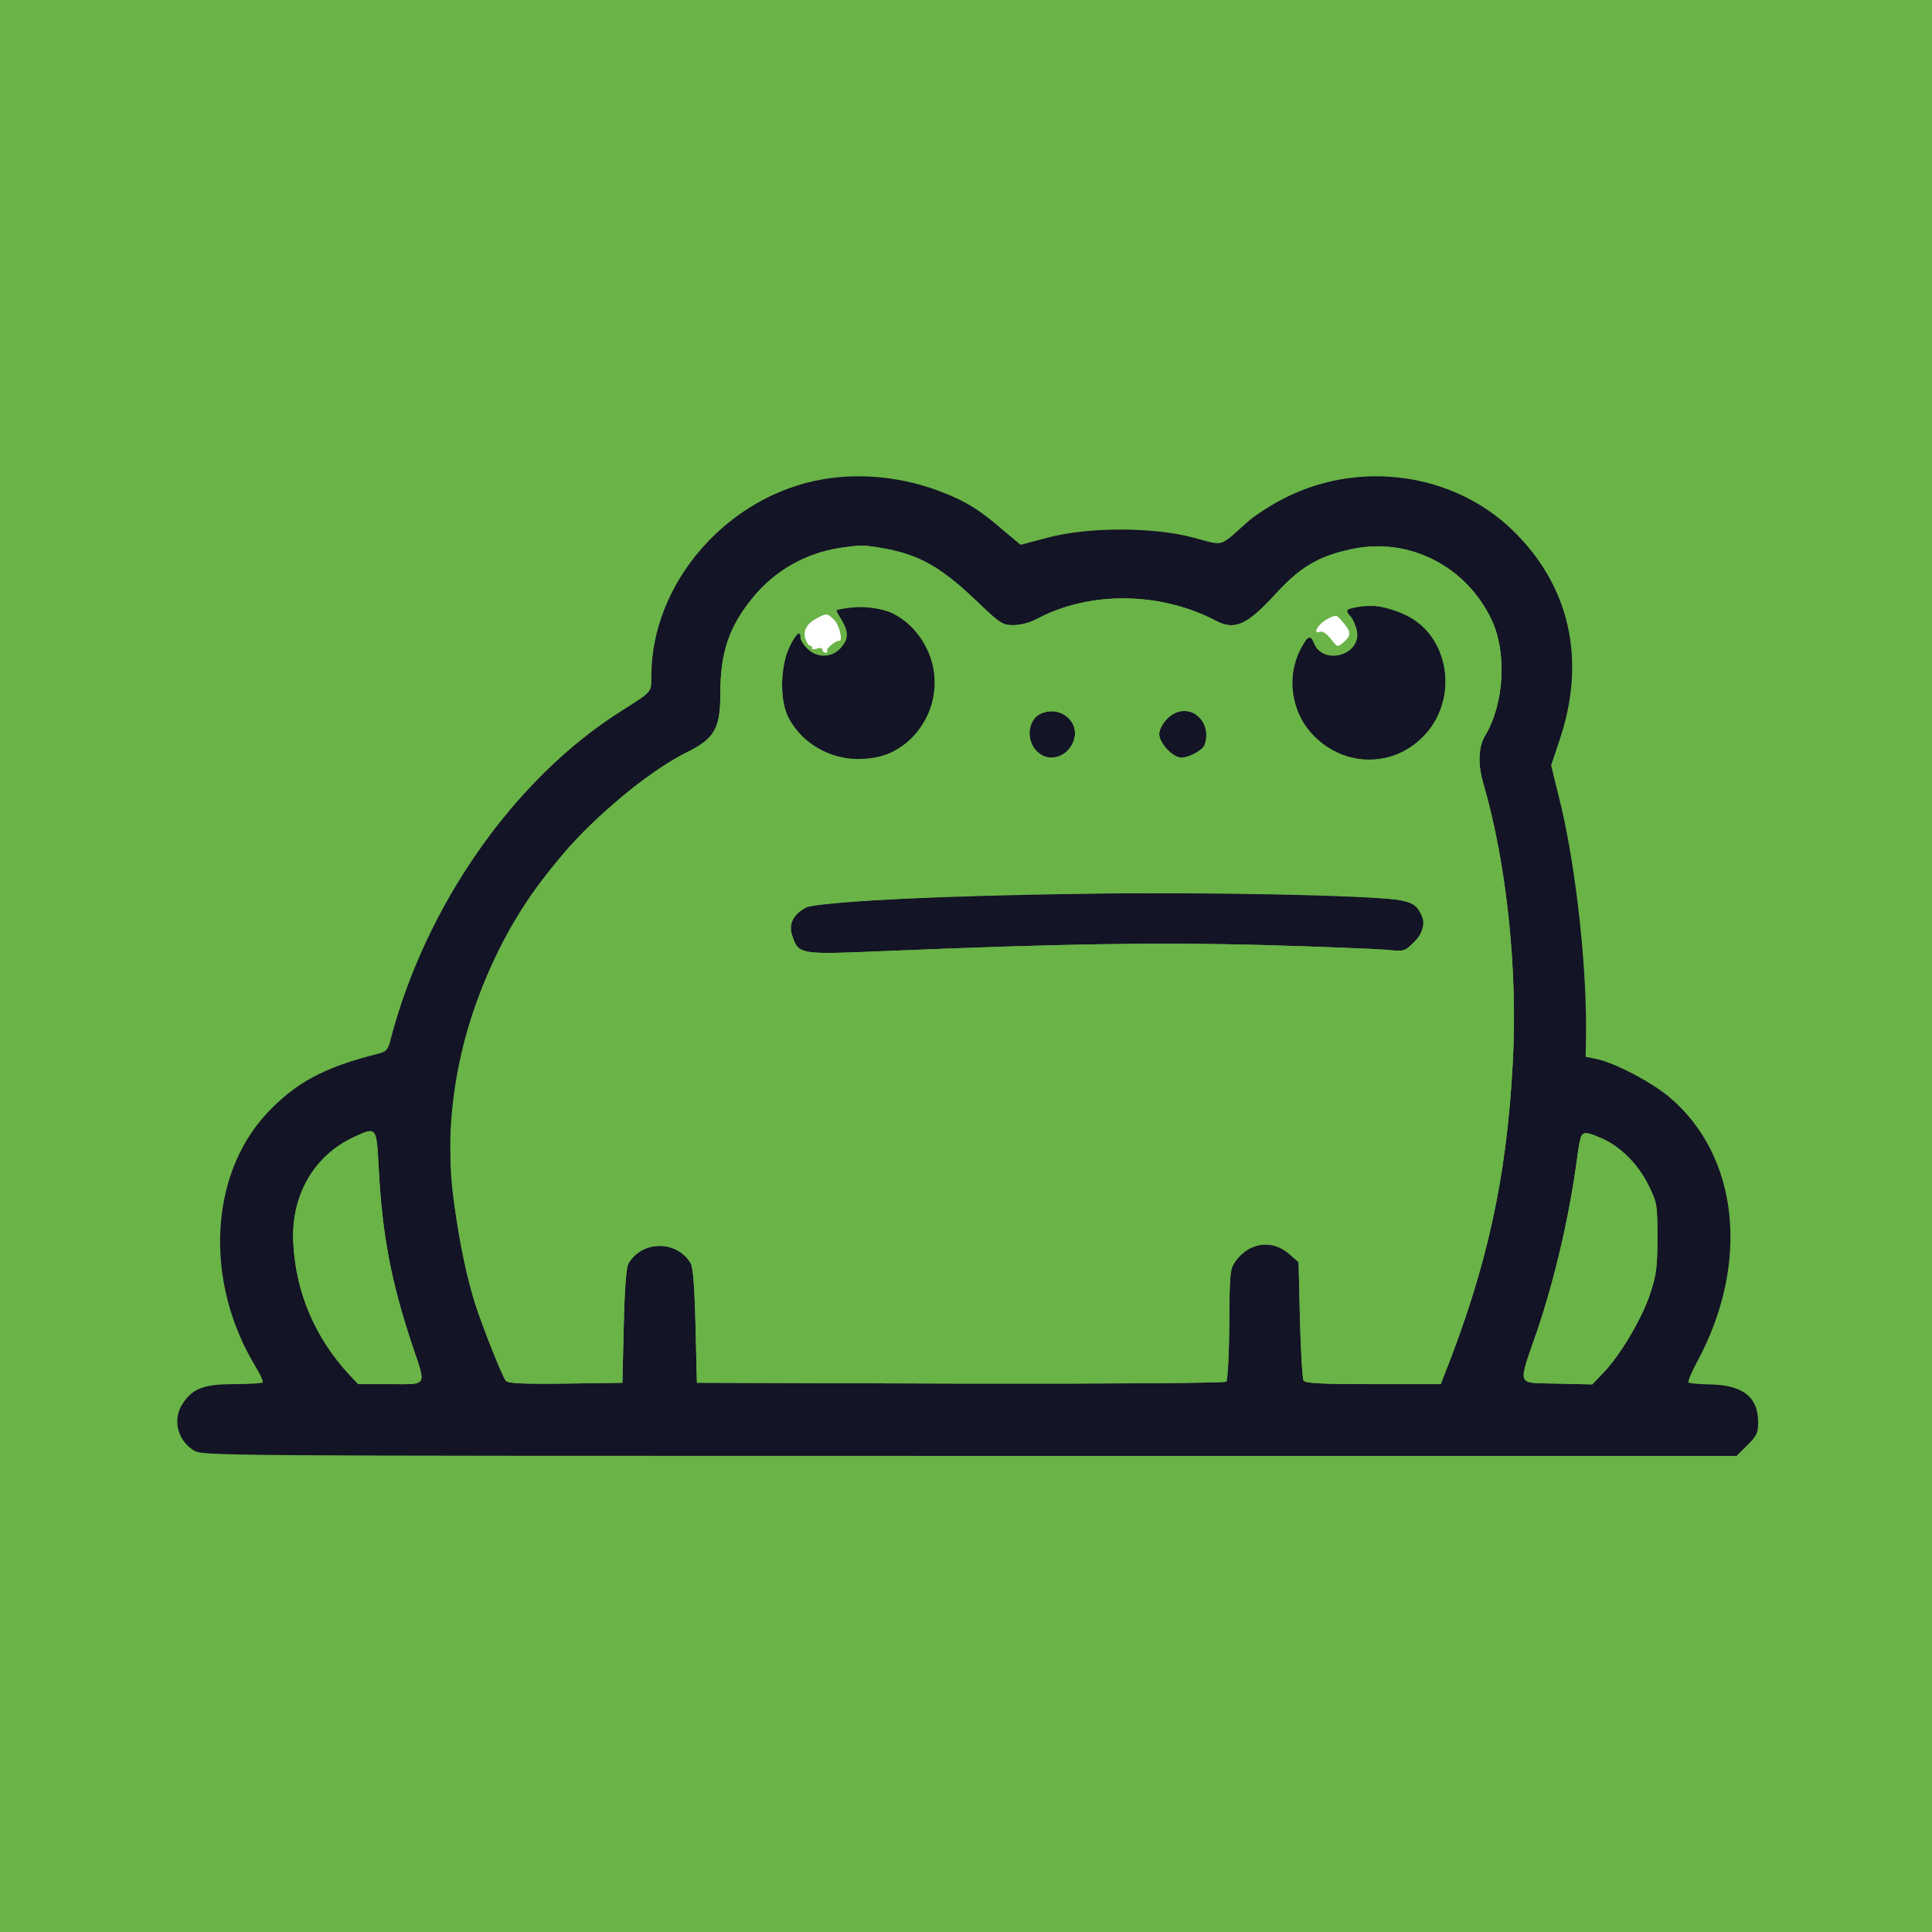
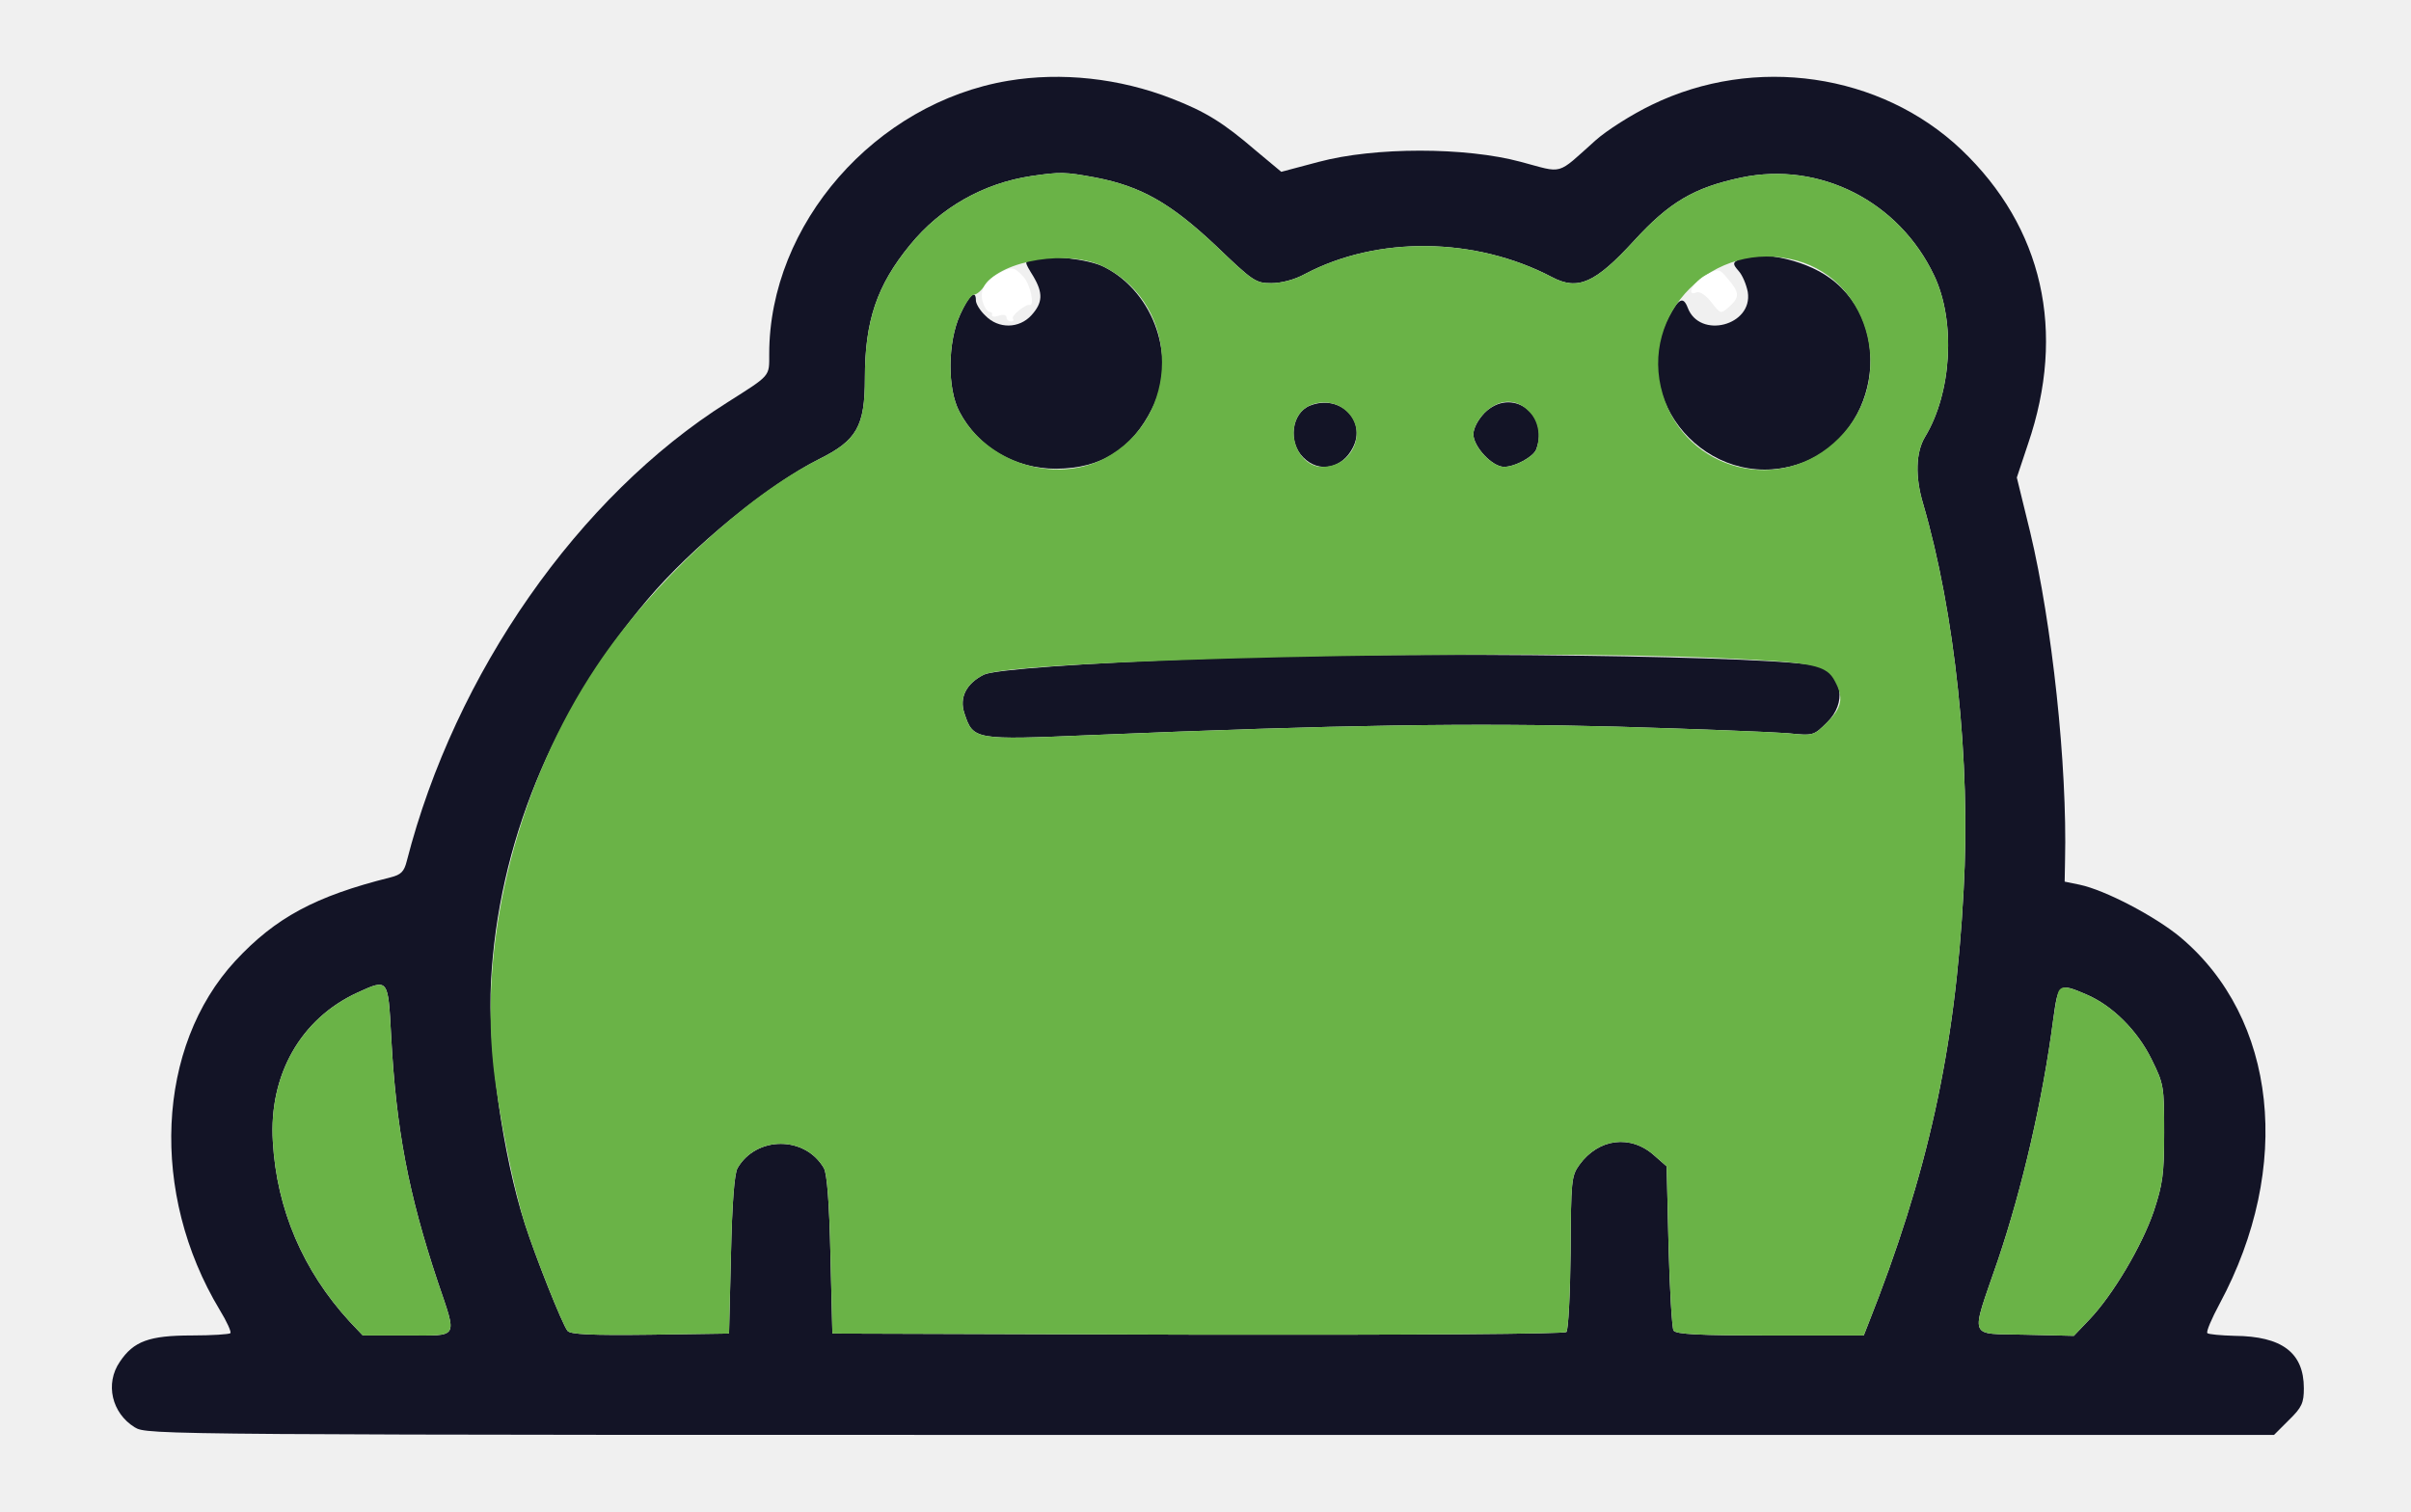
- <svg xmlns="http://www.w3.org/2000/svg" viewBox="0 0 512 512">
-   <rect id="ground" width="100%" height="100%" fill="#6ab347" />
-   <g id="pad" transform="translate(25.60 111.54) scale(0.731429)">
-     <g id="mark" transform="translate(0,395) scale(0.1,-0.1)">
-       <g fill="#131426">
-         <path d="M2635 3739 c-348 -58 -625 -375 -625 -714 0 -60 5 -54 -110 -127 -388 -245 -711 -707 -837 -1198 -7 -28 -15 -36 -43 -43 -196 -49 -300 -105 -405 -218 -207 -224 -224 -608 -41 -912 19 -31 31 -58 28 -61 -3 -3 -48 -6 -101 -6 -111 0 -152 -15 -188 -69 -39 -57 -21 -134 39 -171 33 -20 42 -20 2812 -20 l2778 0 39 39 c34 33 39 45 39 83 0 93 -57 136 -181 137 -36 1 -68 4 -71 7 -4 3 11 38 32 77 192 357 150 746 -103 958 -65 54 -196 123 -263 137 l-39 8 1 55 c6 250 -34 619 -91 858 l-35 143 29 87 c101 295 39 567 -174 770 -211 200 -540 248 -809 117 -52 -25 -118 -67 -147 -93 -104 -93 -82 -86 -195 -56 -145 39 -382 39 -528 0 l-98 -26 -66 55 c-86 74 -132 102 -219 136 -138 54 -290 70 -428 47z m228 -253 c119 -23 196 -67 314 -178 97 -93 104 -98 145 -98 26 0 61 9 88 24 189 100 445 97 645 -8 68 -36 113 -16 214 94 93 102 158 140 281 166 205 43 412 -62 504 -256 57 -120 46 -307 -24 -422 -24 -40 -26 -104 -5 -174 83 -284 125 -675 106 -1010 -22 -419 -94 -743 -250 -1136 l-11 -28 -244 0 c-185 0 -247 3 -253 13 -4 6 -10 106 -13 220 l-5 209 -32 28 c-62 56 -146 45 -196 -24 -21 -29 -22 -41 -23 -229 -1 -109 -6 -203 -11 -208 -5 -5 -391 -8 -964 -7 l-954 3 -5 205 c-3 137 -9 212 -17 227 -49 85 -177 85 -226 0 -8 -15 -14 -90 -17 -227 l-5 -205 -206 -3 c-157 -2 -209 1 -216 10 -14 17 -85 197 -111 278 -59 183 -98 463 -89 635 19 358 160 703 408 997 116 138 316 301 449 368 99 49 120 86 120 212 0 149 31 242 118 348 79 97 191 161 317 180 76 11 87 11 168 -4z m-1841 -2242 c13 -245 45 -413 122 -644 51 -151 57 -140 -80 -140 l-116 0 -35 37 c-121 132 -190 293 -200 469 -11 175 73 322 221 390 81 37 80 37 88 -112z m4430 107 c68 -29 133 -94 170 -169 32 -65 33 -70 33 -192 0 -109 -4 -135 -27 -205 -31 -91 -107 -219 -168 -283 l-41 -43 -127 3 c-151 4 -144 -17 -72 193 65 192 118 423 145 630 13 96 15 97 87 66z" />
-         <path d="M2698 3274 c-22 -7 -22 -7 2 -46 26 -44 25 -69 -5 -102 -32 -35 -86 -36 -120 -1 -14 13 -25 31 -25 40 0 30 -18 14 -41 -37 -33 -72 -34 -194 -2 -254 49 -93 144 -149 253 -149 117 1 197 50 251 158 65 127 6 302 -125 369 -40 21 -150 33 -188 22z" />
-         <path d="M4540 3270 c-12 -7 -12 -11 3 -28 10 -11 20 -35 24 -55 14 -88 -126 -124 -157 -41 -12 31 -24 24 -51 -27 -108 -213 105 -456 337 -383 209 65 261 360 86 487 -69 51 -197 76 -242 47z" />
-         <path d="M3423 2890 c-48 -19 -58 -95 -18 -135 41 -42 102 -30 130 25 37 71 -34 141 -112 110z" />
-         <path d="M3879 2871 c-17 -18 -29 -40 -29 -56 0 -32 49 -85 80 -85 29 0 76 26 84 45 36 94 -65 165 -135 96z" />
-         <path d="M3155 2229 c-328 -12 -557 -29 -584 -42 -46 -23 -65 -60 -51 -101 23 -70 26 -70 333 -57 649 27 993 32 1372 22 207 -6 407 -14 445 -17 69 -7 69 -7 105 29 50 50 40 121 -22 145 -71 28 -1064 41 -1598 21z" />
-       </g>
-       <g fill="#6ab347">
-         <path d="M2695 3490 c-126 -19 -238 -83 -317 -180 -87 -106 -118 -199 -118 -348 0 -126 -21 -163 -120 -212 -192 -96 -438 -325 -582 -542 -203 -304 -305 -703 -269 -1043 14 -127 53 -320 83 -415 26 -81 97 -261 111 -278 7 -9 59 -12 216 -10 l206 3 5 205 c3 137 9 212 17 227 49 85 177 85 226 0 8 -15 14 -90 17 -227 l5 -205 954 -3 c573 -1 959 2 964 7 5 5 10 99 11 208 1 188 2 200 23 229 50 69 134 80 196 24 l32 -28 5 -209 c3 -114 9 -214 13 -220 6 -10 68 -13 253 -13 l244 0 11 28 c156 393 228 717 250 1136 19 335 -23 726 -106 1010 -21 70 -19 134 5 174 70 115 81 302 24 422 -92 194 -299 299 -504 256 -123 -26 -188 -64 -281 -166 -101 -110 -146 -130 -214 -94 -200 105 -456 108 -645 8 -27 -15 -62 -24 -88 -24 -41 0 -48 5 -145 98 -118 111 -195 155 -314 178 -81 15 -92 15 -168 4z m191 -238 c201 -102 200 -395 0 -500 -130 -68 -309 -11 -379 122 -32 60 -31 182 2 254 13 28 29 52 36 52 7 0 20 11 28 24 45 67 222 95 313 48z m1809 17 c196 -54 259 -316 110 -464 -149 -150 -399 -88 -460 114 -64 212 134 409 350 350z m-1182 -389 c64 -50 25 -150 -58 -150 -56 0 -94 76 -64 131 21 40 83 50 122 19z m482 -5 c25 -24 32 -65 19 -100 -8 -19 -55 -45 -84 -45 -31 0 -80 53 -80 85 0 16 12 38 29 56 38 37 82 39 116 4z m502 -645 c245 -11 276 -18 298 -61 23 -43 18 -68 -20 -106 -36 -36 -36 -36 -105 -29 -38 3 -238 11 -445 17 -379 10 -723 5 -1372 -22 -307 -13 -310 -13 -333 57 -14 41 5 78 51 101 80 39 1368 68 1926 43z" />
-         <path d="M934 1356 c-148 -68 -232 -215 -221 -390 10 -176 79 -337 200 -469 l35 -37 116 0 c137 0 131 -11 80 140 -77 231 -109 399 -122 644 -8 149 -7 149 -88 112z" />
-         <path d="M5377 1353 c-3 -10 -8 -40 -12 -68 -27 -207 -80 -438 -145 -630 -72 -210 -79 -189 72 -193 l127 -3 41 43 c61 64 137 192 168 283 23 70 27 96 27 205 0 122 -1 127 -33 192 -37 75 -102 140 -170 169 -54 24 -69 24 -75 2z" />
-       </g>
-       <g fill="#ffffff">
-         <path d="M2608 3234 c-36 -19 -50 -46 -39 -76 4 -13 12 -23 17 -23 5 0 8 -4 6 -8 -1 -5 7 -6 18 -2 11 4 20 2 20 -4 0 -6 5 -11 12 -11 6 0 8 3 5 7 -7 6 33 39 43 36 15 -4 2 55 -16 74 -25 27 -30 27 -66 7z" />
-         <path d="M4459 3232 c-33 -17 -56 -58 -26 -46 9 3 24 -7 39 -26 24 -31 24 -31 46 -12 28 25 28 37 -2 72 -23 28 -24 29 -57 12z" />
-       </g>
-     </g>
+ <svg xmlns="http://www.w3.org/2000/svg" viewBox="0 0 630 395">
+   <g transform="translate(0,395) scale(0.1,-0.1)" fill="#131426" stroke="none">
+     <path d="M2635 3739 c-348 -58 -625 -375 -625 -714 0 -60 5 -54 -110 -127 -388 -245 -711 -707 -837 -1198 -7 -28 -15 -36 -43 -43 -196 -49 -300 -105 -405 -218 -207 -224 -224 -608 -41 -912 19 -31 31 -58 28 -61 -3 -3 -48 -6 -101 -6 -111 0 -152 -15 -188 -69 -39 -57 -21 -134 39 -171 33 -20 42 -20 2812 -20 l2778 0 39 39 c34 33 39 45 39 83 0 93 -57 136 -181 137 -36 1 -68 4 -71 7 -4 3 11 38 32 77 192 357 150 746 -103 958 -65 54 -196 123 -263 137 l-39 8 1 55 c6 250 -34 619 -91 858 l-35 143 29 87 c101 295 39 567 -174 770 -211 200 -540 248 -809 117 -52 -25 -118 -67 -147 -93 -104 -93 -82 -86 -195 -56 -145 39 -382 39 -528 0 l-98 -26 -66 55 c-86 74 -132 102 -219 136 -138 54 -290 70 -428 47z m228 -253 c119 -23 196 -67 314 -178 97 -93 104 -98 145 -98 26 0 61 9 88 24 189 100 445 97 645 -8 68 -36 113 -16 214 94 93 102 158 140 281 166 205 43 412 -62 504 -256 57 -120 46 -307 -24 -422 -24 -40 -26 -104 -5 -174 83 -284 125 -675 106 -1010 -22 -419 -94 -743 -250 -1136 l-11 -28 -244 0 c-185 0 -247 3 -253 13 -4 6 -10 106 -13 220 l-5 209 -32 28 c-62 56 -146 45 -196 -24 -21 -29 -22 -41 -23 -229 -1 -109 -6 -203 -11 -208 -5 -5 -391 -8 -964 -7 l-954 3 -5 205 c-3 137 -9 212 -17 227 -49 85 -177 85 -226 0 -8 -15 -14 -90 -17 -227 l-5 -205 -206 -3 c-157 -2 -209 1 -216 10 -14 17 -85 197 -111 278 -59 183 -98 463 -89 635 19 358 160 703 408 997 116 138 316 301 449 368 99 49 120 86 120 212 0 149 31 242 118 348 79 97 191 161 317 180 76 11 87 11 168 -4z m-1841 -2242 c13 -245 45 -413 122 -644 51 -151 57 -140 -80 -140 l-116 0 -35 37 c-121 132 -190 293 -200 469 -11 175 73 322 221 390 81 37 80 37 88 -112z m4430 107 c68 -29 133 -94 170 -169 32 -65 33 -70 33 -192 0 -109 -4 -135 -27 -205 -31 -91 -107 -219 -168 -283 l-41 -43 -127 3 c-151 4 -144 -17 -72 193 65 192 118 423 145 630 13 96 15 97 87 66z" />
+     <path d="M2698 3274 c-22 -7 -22 -7 2 -46 26 -44 25 -69 -5 -102 -32 -35 -86 -36 -120 -1 -14 13 -25 31 -25 40 0 30 -18 14 -41 -37 -33 -72 -34 -194 -2 -254 49 -93 144 -149 253 -149 117 1 197 50 251 158 65 127 6 302 -125 369 -40 21 -150 33 -188 22z" />
+     <path d="M4540 3270 c-12 -7 -12 -11 3 -28 10 -11 20 -35 24 -55 14 -88 -126 -124 -157 -41 -12 31 -24 24 -51 -27 -108 -213 105 -456 337 -383 209 65 261 360 86 487 -69 51 -197 76 -242 47z" />
+     <path d="M3423 2890 c-48 -19 -58 -95 -18 -135 41 -42 102 -30 130 25 37 71 -34 141 -112 110z" />
+     <path d="M3879 2871 c-17 -18 -29 -40 -29 -56 0 -32 49 -85 80 -85 29 0 76 26 84 45 36 94 -65 165 -135 96z" />
+     <path d="M3155 2229 c-328 -12 -557 -29 -584 -42 -46 -23 -65 -60 -51 -101 23 -70 26 -70 333 -57 649 27 993 32 1372 22 207 -6 407 -14 445 -17 69 -7 69 -7 105 29 50 50 40 121 -22 145 -71 28 -1064 41 -1598 21z" />
+   </g>
+   <g transform="translate(0,395) scale(0.1,-0.1)" fill="#6ab347" stroke="none">
+     <path d="M2695 3490 c-126 -19 -238 -83 -317 -180 -87 -106 -118 -199 -118 -348 0 -126 -21 -163 -120 -212 -192 -96 -438 -325 -582 -542 -203 -304 -305 -703 -269 -1043 14 -127 53 -320 83 -415 26 -81 97 -261 111 -278 7 -9 59 -12 216 -10 l206 3 5 205 c3 137 9 212 17 227 49 85 177 85 226 0 8 -15 14 -90 17 -227 l5 -205 954 -3 c573 -1 959 2 964 7 5 5 10 99 11 208 1 188 2 200 23 229 50 69 134 80 196 24 l32 -28 5 -209 c3 -114 9 -214 13 -220 6 -10 68 -13 253 -13 l244 0 11 28 c156 393 228 717 250 1136 19 335 -23 726 -106 1010 -21 70 -19 134 5 174 70 115 81 302 24 422 -92 194 -299 299 -504 256 -123 -26 -188 -64 -281 -166 -101 -110 -146 -130 -214 -94 -200 105 -456 108 -645 8 -27 -15 -62 -24 -88 -24 -41 0 -48 5 -145 98 -118 111 -195 155 -314 178 -81 15 -92 15 -168 4z m191 -238 c201 -102 200 -395 0 -500 -130 -68 -309 -11 -379 122 -32 60 -31 182 2 254 13 28 29 52 36 52 7 0 20 11 28 24 45 67 222 95 313 48z m1809 17 c196 -54 259 -316 110 -464 -149 -150 -399 -88 -460 114 -64 212 134 409 350 350z m-1182 -389 c64 -50 25 -150 -58 -150 -56 0 -94 76 -64 131 21 40 83 50 122 19z m482 -5 c25 -24 32 -65 19 -100 -8 -19 -55 -45 -84 -45 -31 0 -80 53 -80 85 0 16 12 38 29 56 38 37 82 39 116 4z m502 -645 c245 -11 276 -18 298 -61 23 -43 18 -68 -20 -106 -36 -36 -36 -36 -105 -29 -38 3 -238 11 -445 17 -379 10 -723 5 -1372 -22 -307 -13 -310 -13 -333 57 -14 41 5 78 51 101 80 39 1368 68 1926 43z" />
+     <path d="M934 1356 c-148 -68 -232 -215 -221 -390 10 -176 79 -337 200 -469 l35 -37 116 0 c137 0 131 -11 80 140 -77 231 -109 399 -122 644 -8 149 -7 149 -88 112z" />
+     <path d="M5377 1353 c-3 -10 -8 -40 -12 -68 -27 -207 -80 -438 -145 -630 -72 -210 -79 -189 72 -193 l127 -3 41 43 c61 64 137 192 168 283 23 70 27 96 27 205 0 122 -1 127 -33 192 -37 75 -102 140 -170 169 -54 24 -69 24 -75 2z" />
+   </g>
+   <g transform="translate(0,395) scale(0.1,-0.1)" fill="#ffffff" stroke="none">
+     <path d="M2608 3234 c-36 -19 -50 -46 -39 -76 4 -13 12 -23 17 -23 5 0 8 -4 6 -8 -1 -5 7 -6 18 -2 11 4 20 2 20 -4 0 -6 5 -11 12 -11 6 0 8 3 5 7 -7 6 33 39 43 36 15 -4 2 55 -16 74 -25 27 -30 27 -66 7z" />
+     <path d="M4459 3232 c-33 -17 -56 -58 -26 -46 9 3 24 -7 39 -26 24 -31 24 -31 46 -12 28 25 28 37 -2 72 -23 28 -24 29 -57 12z" />
  </g>
</svg>
